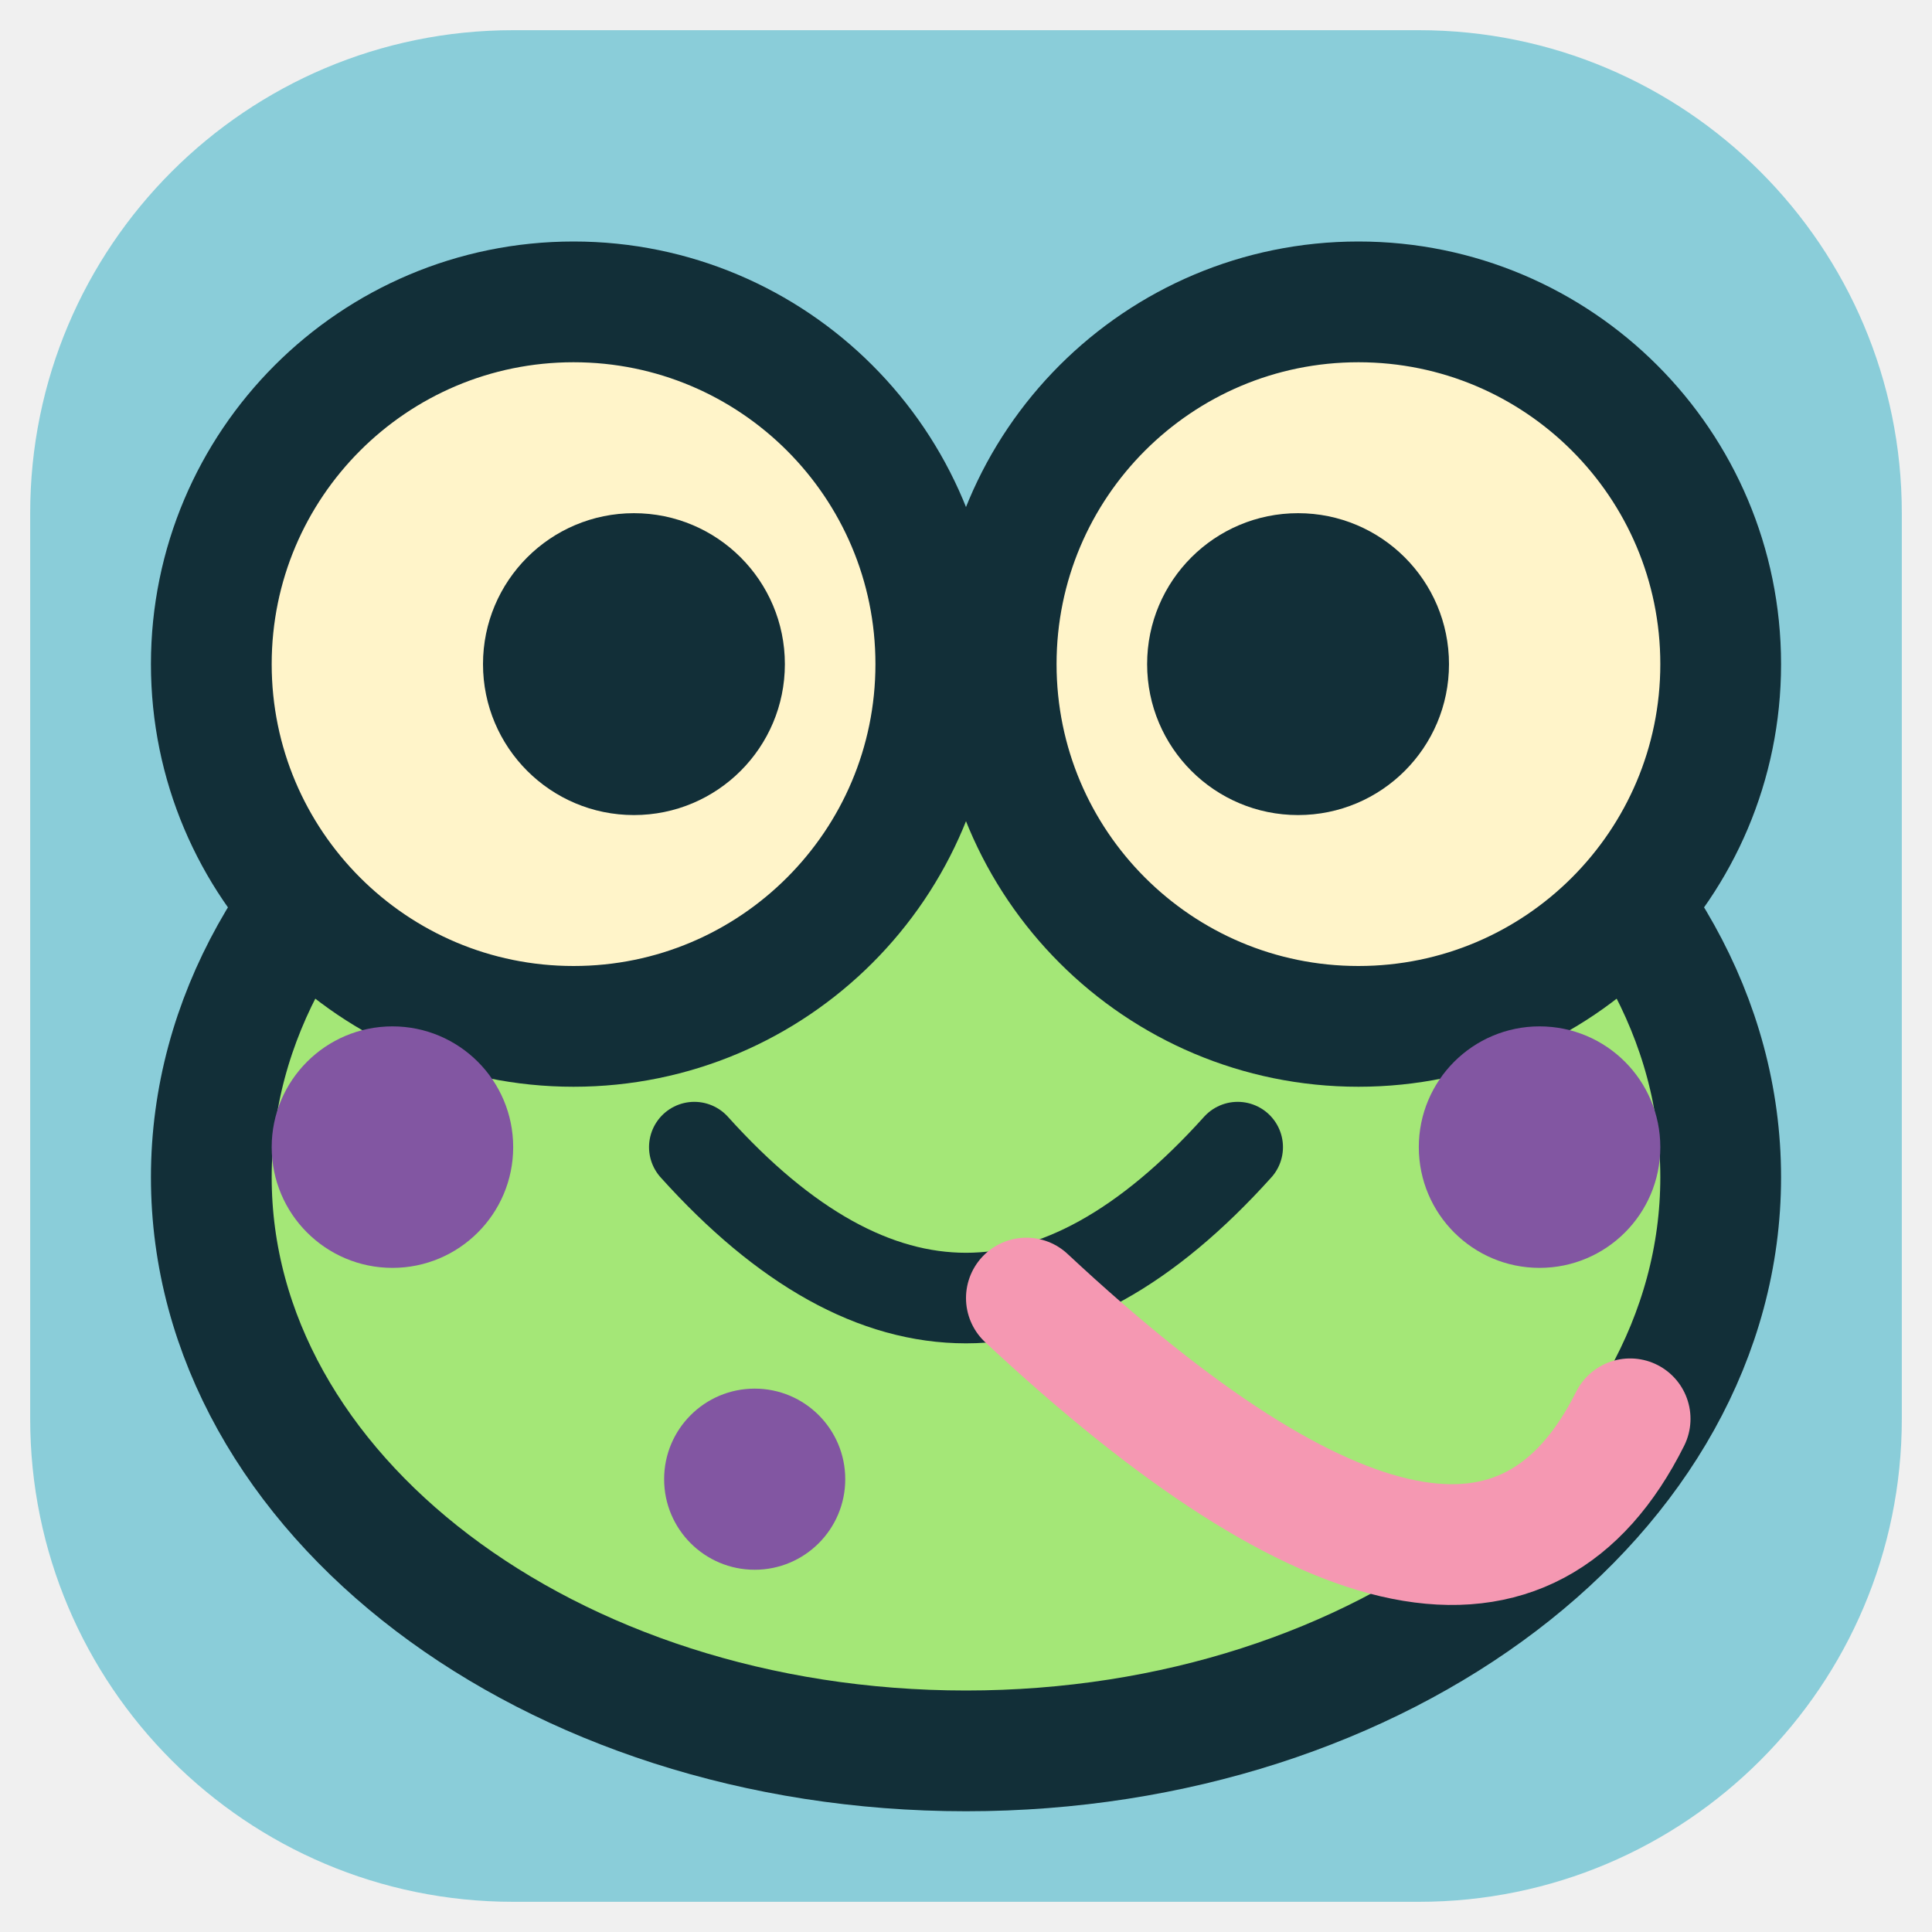
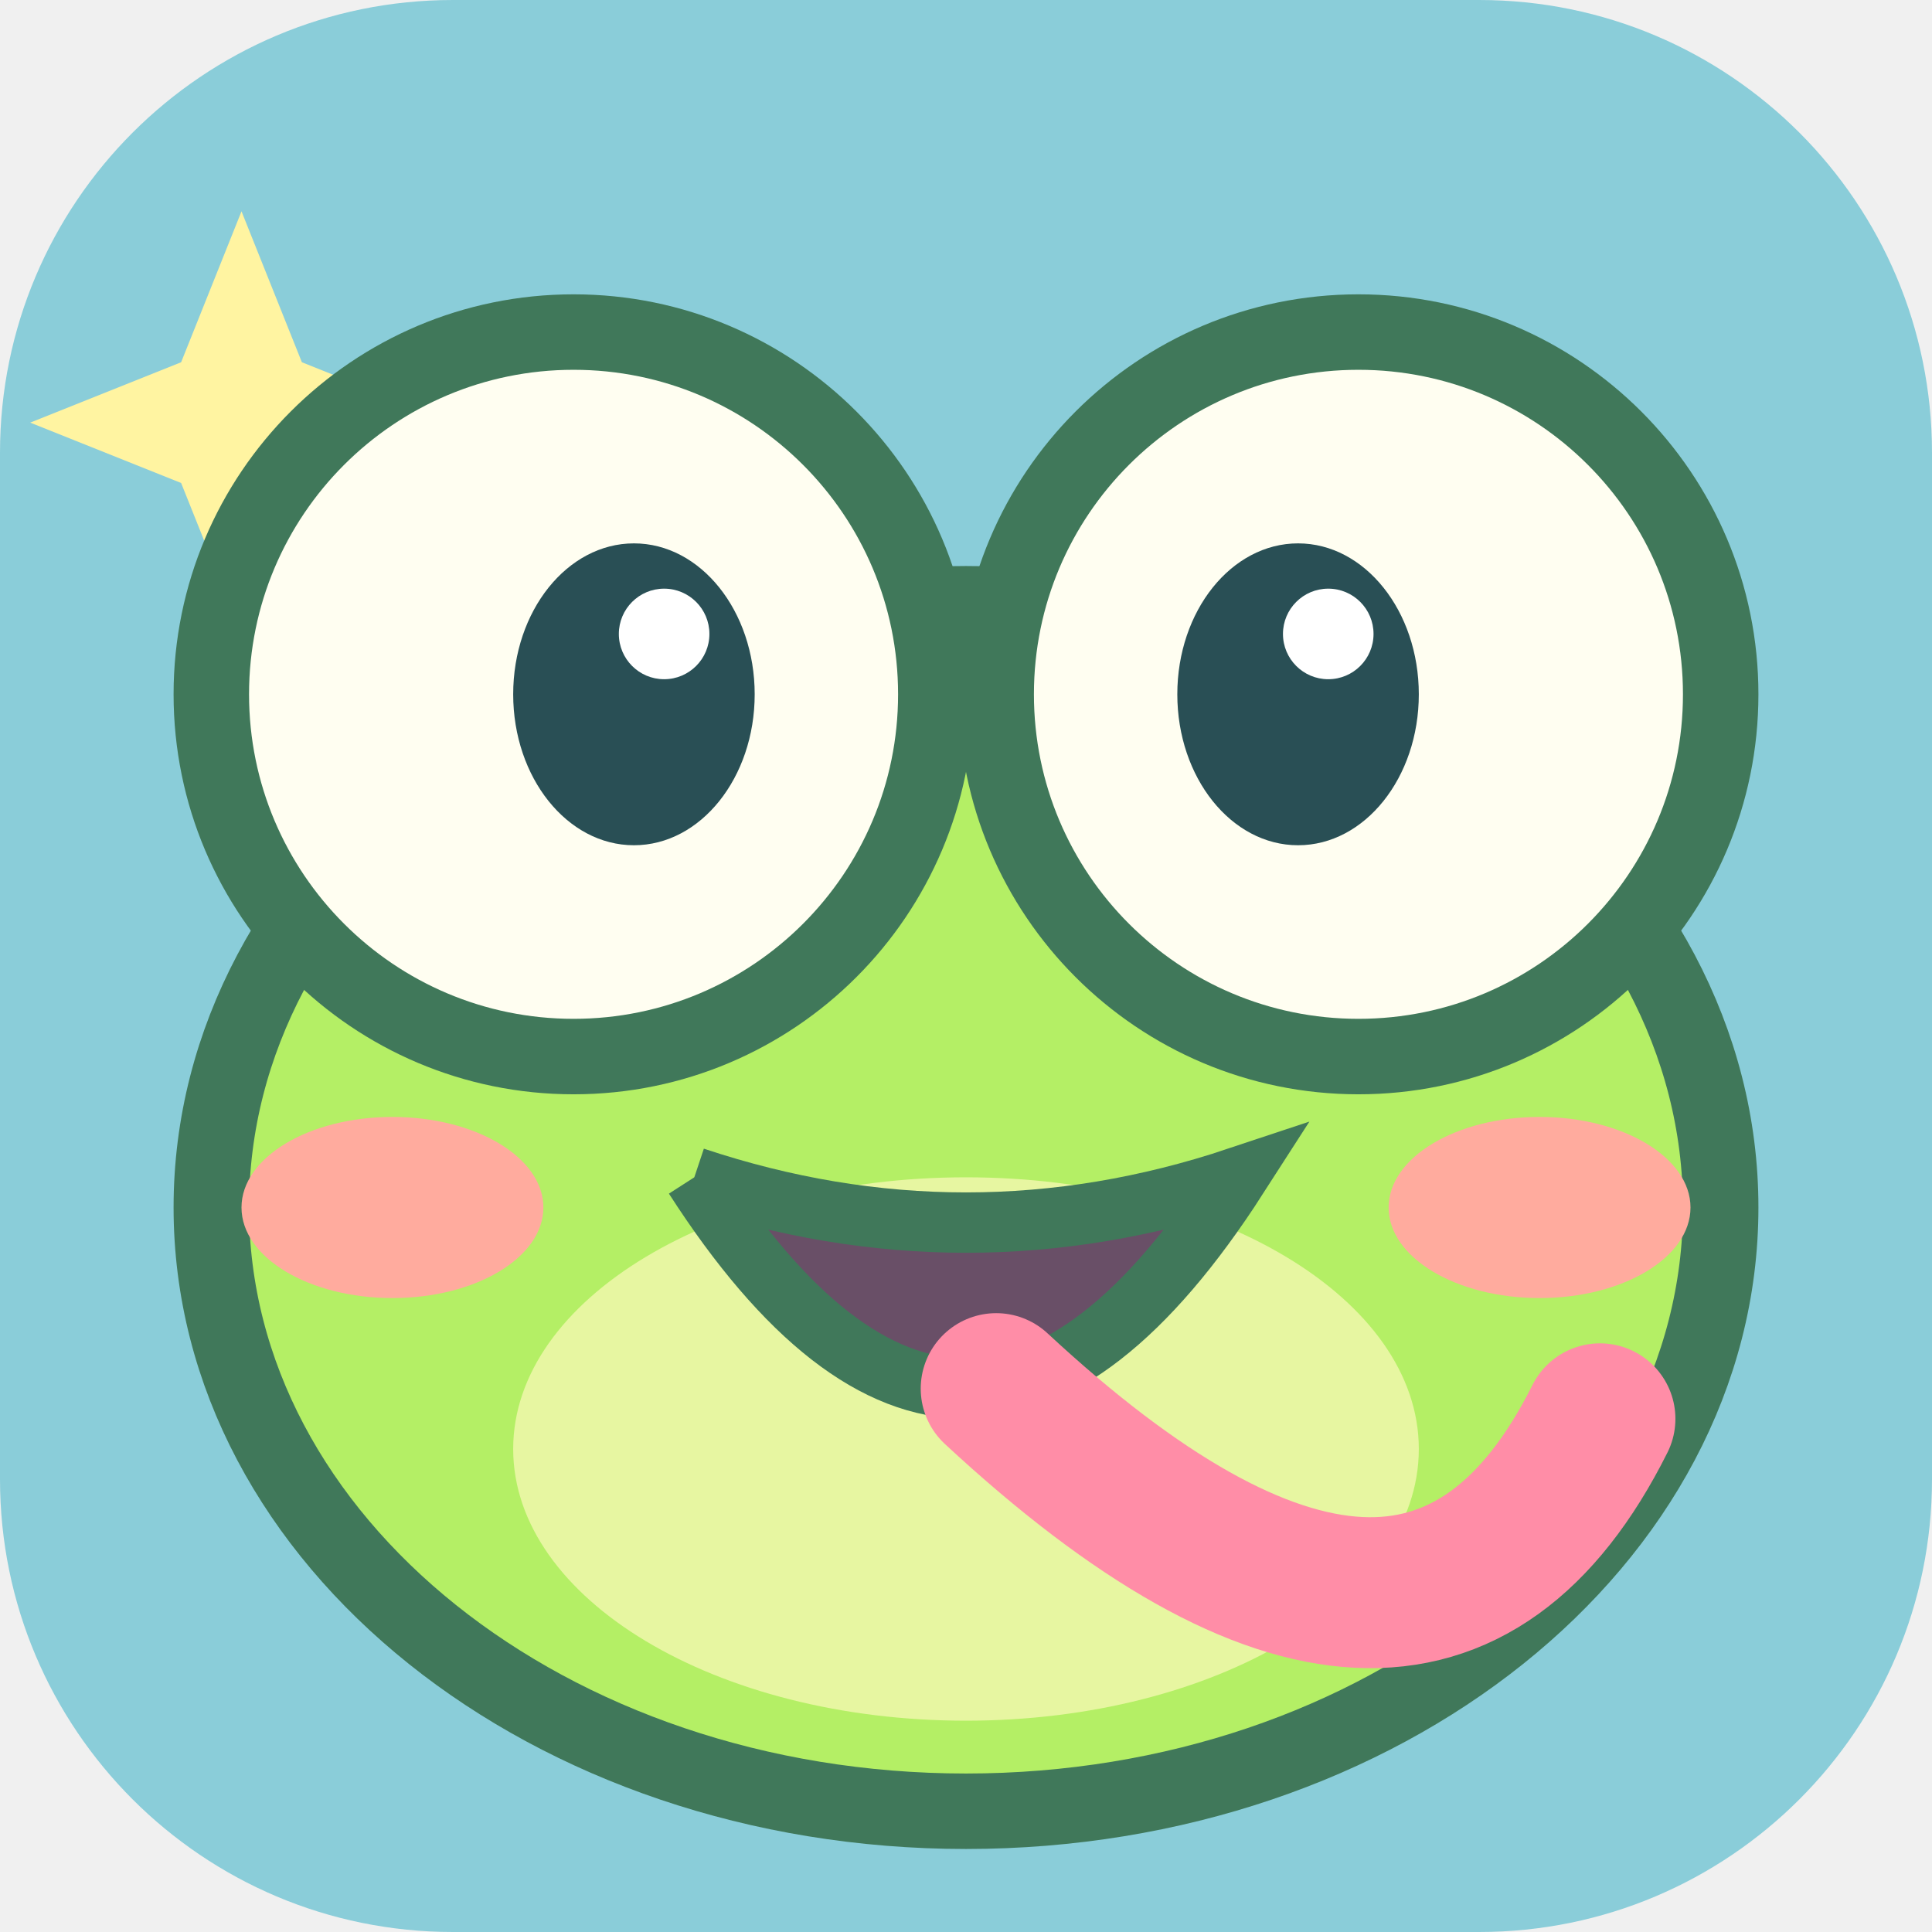
<svg xmlns="http://www.w3.org/2000/svg" viewBox="0 0 64 64">
-   <rect x="1" y="1" width="62" height="62" rx="16" fill="#8acdd9" />
-   <ellipse cx="32" cy="39" rx="25" ry="19" fill="#a4e777" stroke="#122f38" stroke-width="4" />
-   <g fill="#fff4c9" stroke="#122f38" stroke-width="4">
-     <circle cx="19" cy="22" r="12" />
-     <circle cx="45" cy="22" r="12" />
+   <rect width="64" height="64" rx="15" fill="#8acdd9" />
+   <path d="M6 12l2-5 2 5 5 2-5 2-2 5-2-5-5-2z" fill="#fff4a1" />
+   <ellipse cx="32" cy="40" rx="25" ry="20" fill="#b4ef65" stroke="#40785a" stroke-width="2.5" />
+   <ellipse cx="32" cy="48" rx="15" ry="9" fill="#e7f6a1" />
+   <g fill="#fffef1" stroke="#40785a" stroke-width="2.5">
+     <circle cx="19" cy="23" r="12" />
+     <circle cx="45" cy="23" r="12" />
  </g>
-   <g fill="#122f38">
-     <circle cx="21" cy="22" r="5" />
-     <circle cx="43" cy="22" r="5" />
+   <g fill="#294f55">
+     <ellipse cx="21" cy="23" rx="4" ry="5" />
+     <ellipse cx="43" cy="23" rx="4" ry="5" />
  </g>
-   <g fill="#8256a2">
-     <circle cx="13" cy="38" r="4" />
-     <circle cx="51" cy="38" r="4" />
-     <circle cx="25" cy="49" r="3" />
+   <g fill="#fff">
+     <circle cx="22" cy="21" r="1.5" />
+     <circle cx="44" cy="21" r="1.5" />
  </g>
-   <path d="M23 38q9 10 18 0" fill="none" stroke="#122f38" stroke-width="3" stroke-linecap="round" />
-   <path d="M34 43q15 14 20 4" fill="none" stroke="#f598b2" stroke-width="4" stroke-linecap="round" />
+   <g fill="#ffab9e">
+     <ellipse cx="13" cy="40" rx="5" ry="3" />
+     <ellipse cx="51" cy="40" rx="5" ry="3" />
+   </g>
+   <path d="M23 39q9 14 18 0q-9 3-18 0" fill="#694f67" stroke="#40785a" stroke-width="2" />
+   <path d="M33 46q14 13 20 1" fill="none" stroke="#ff8da7" stroke-width="5" stroke-linecap="round" />
</svg>
